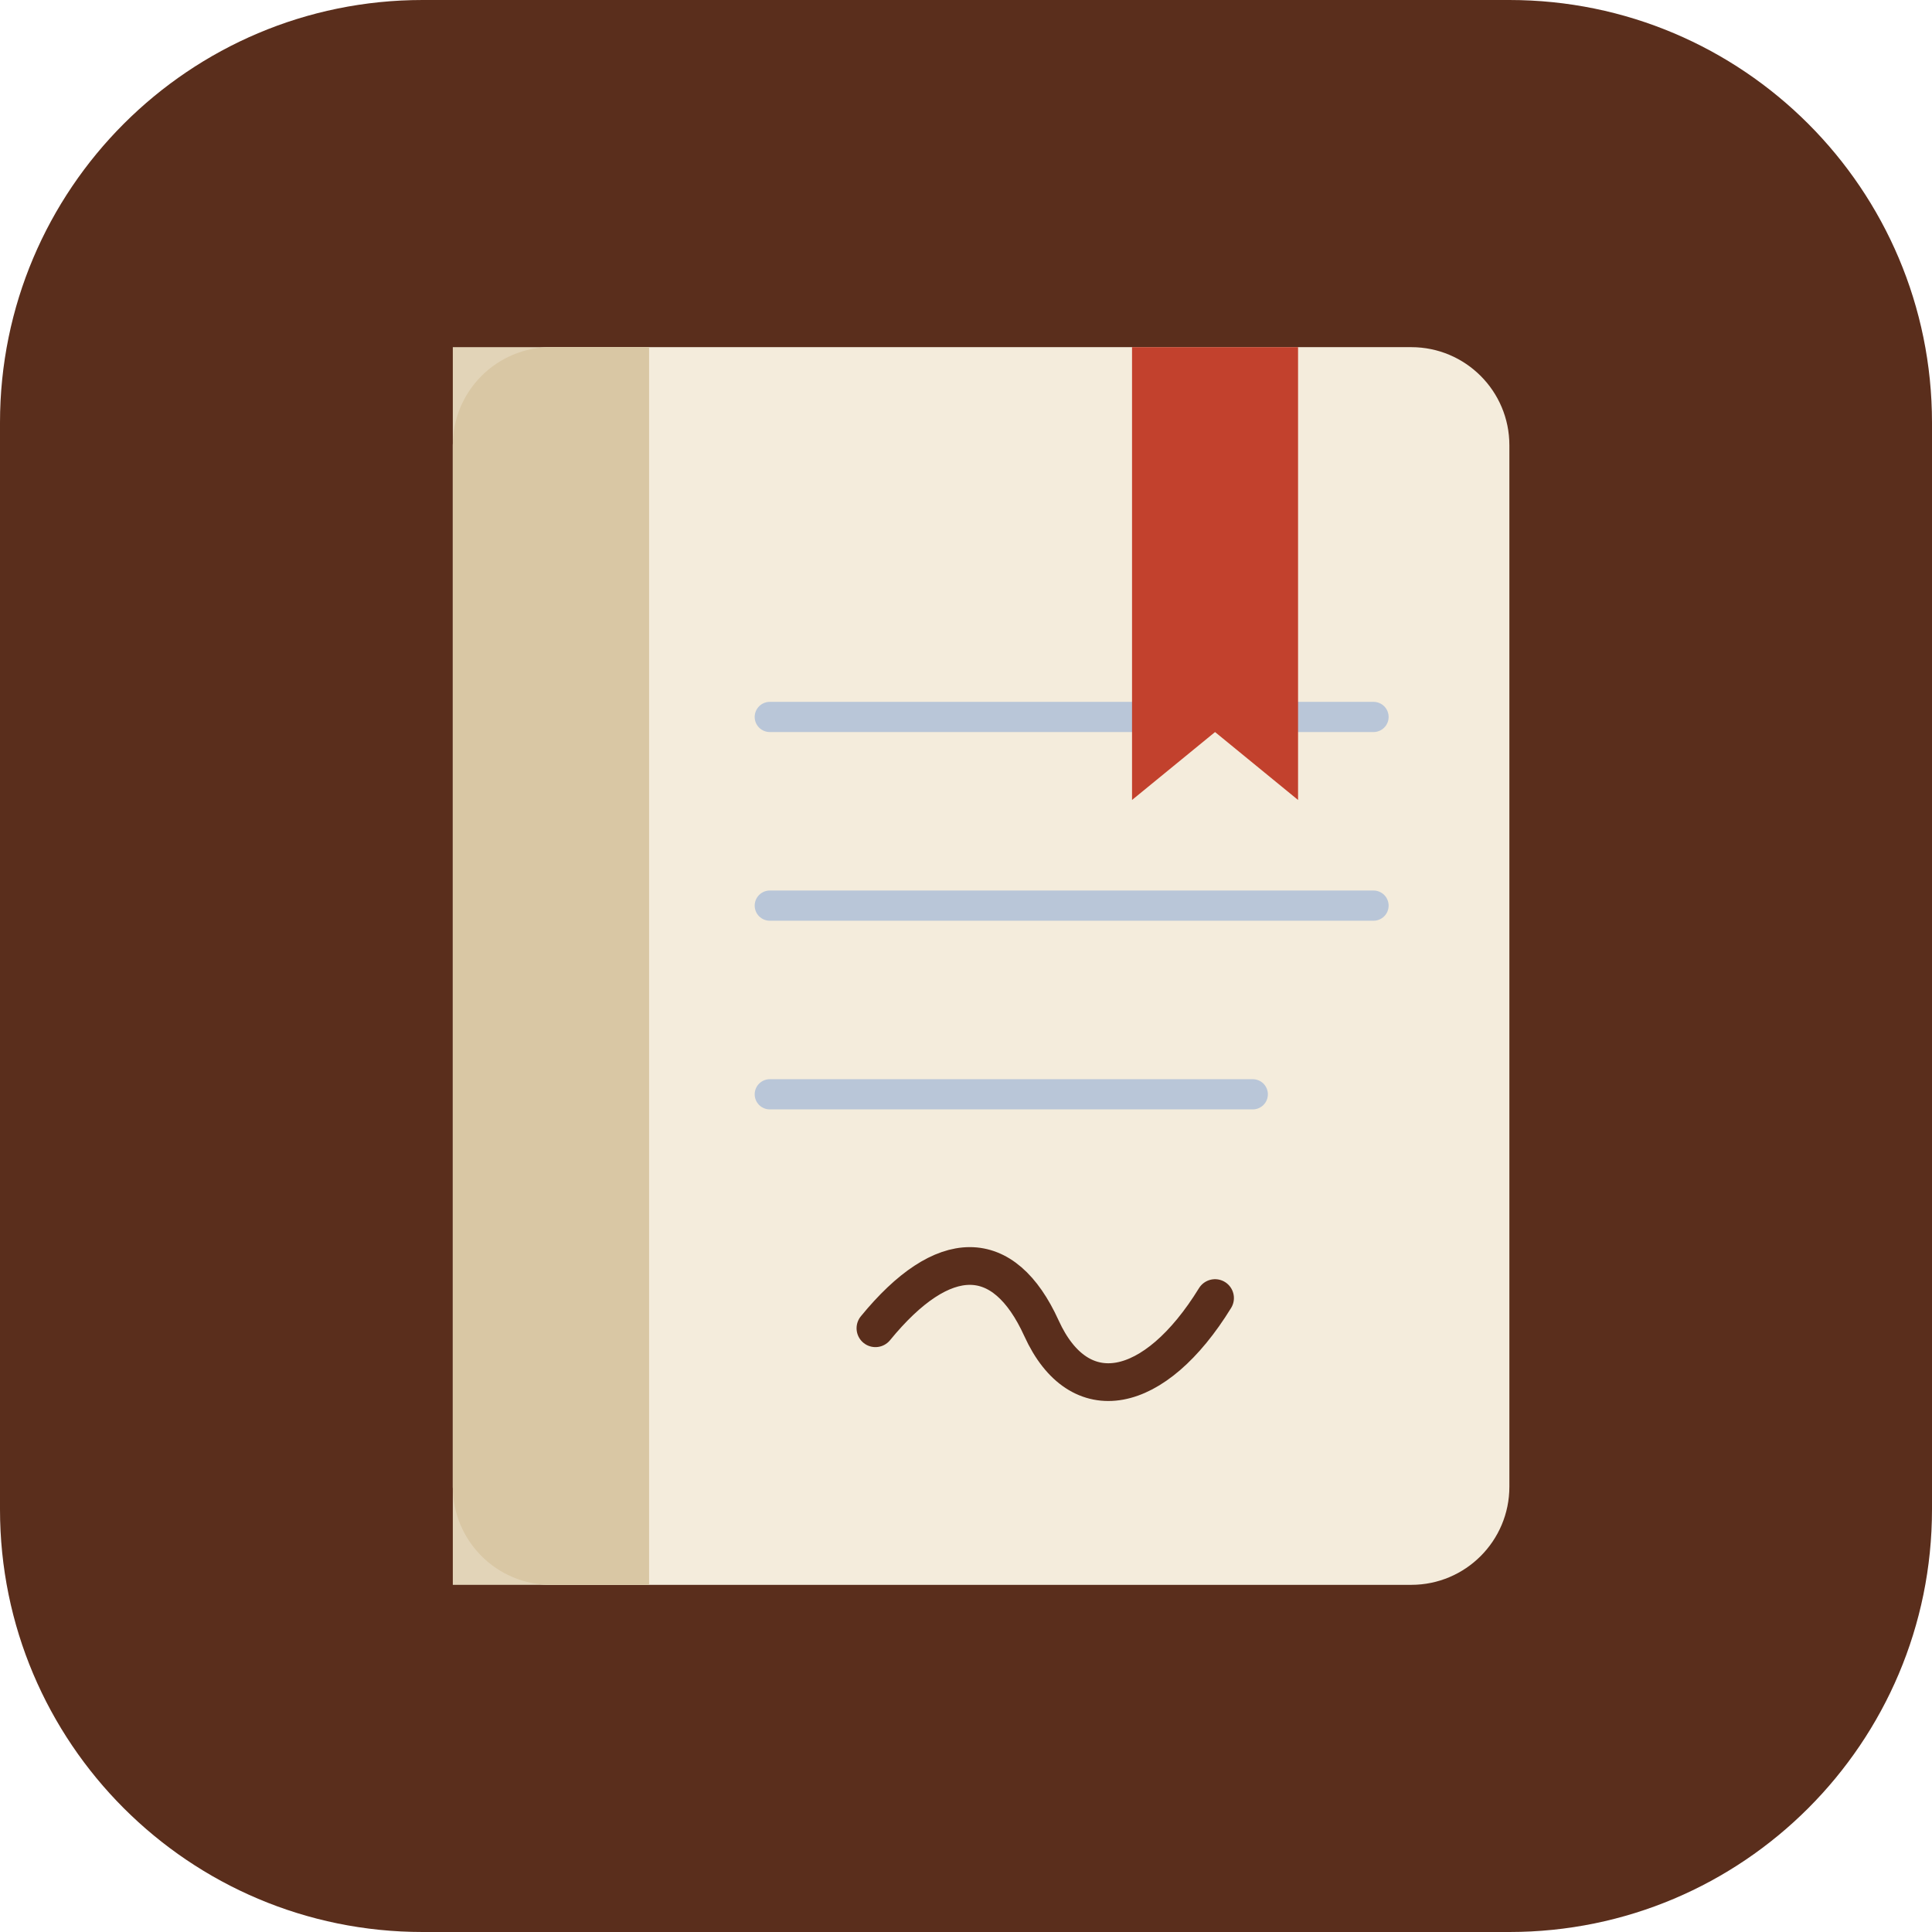
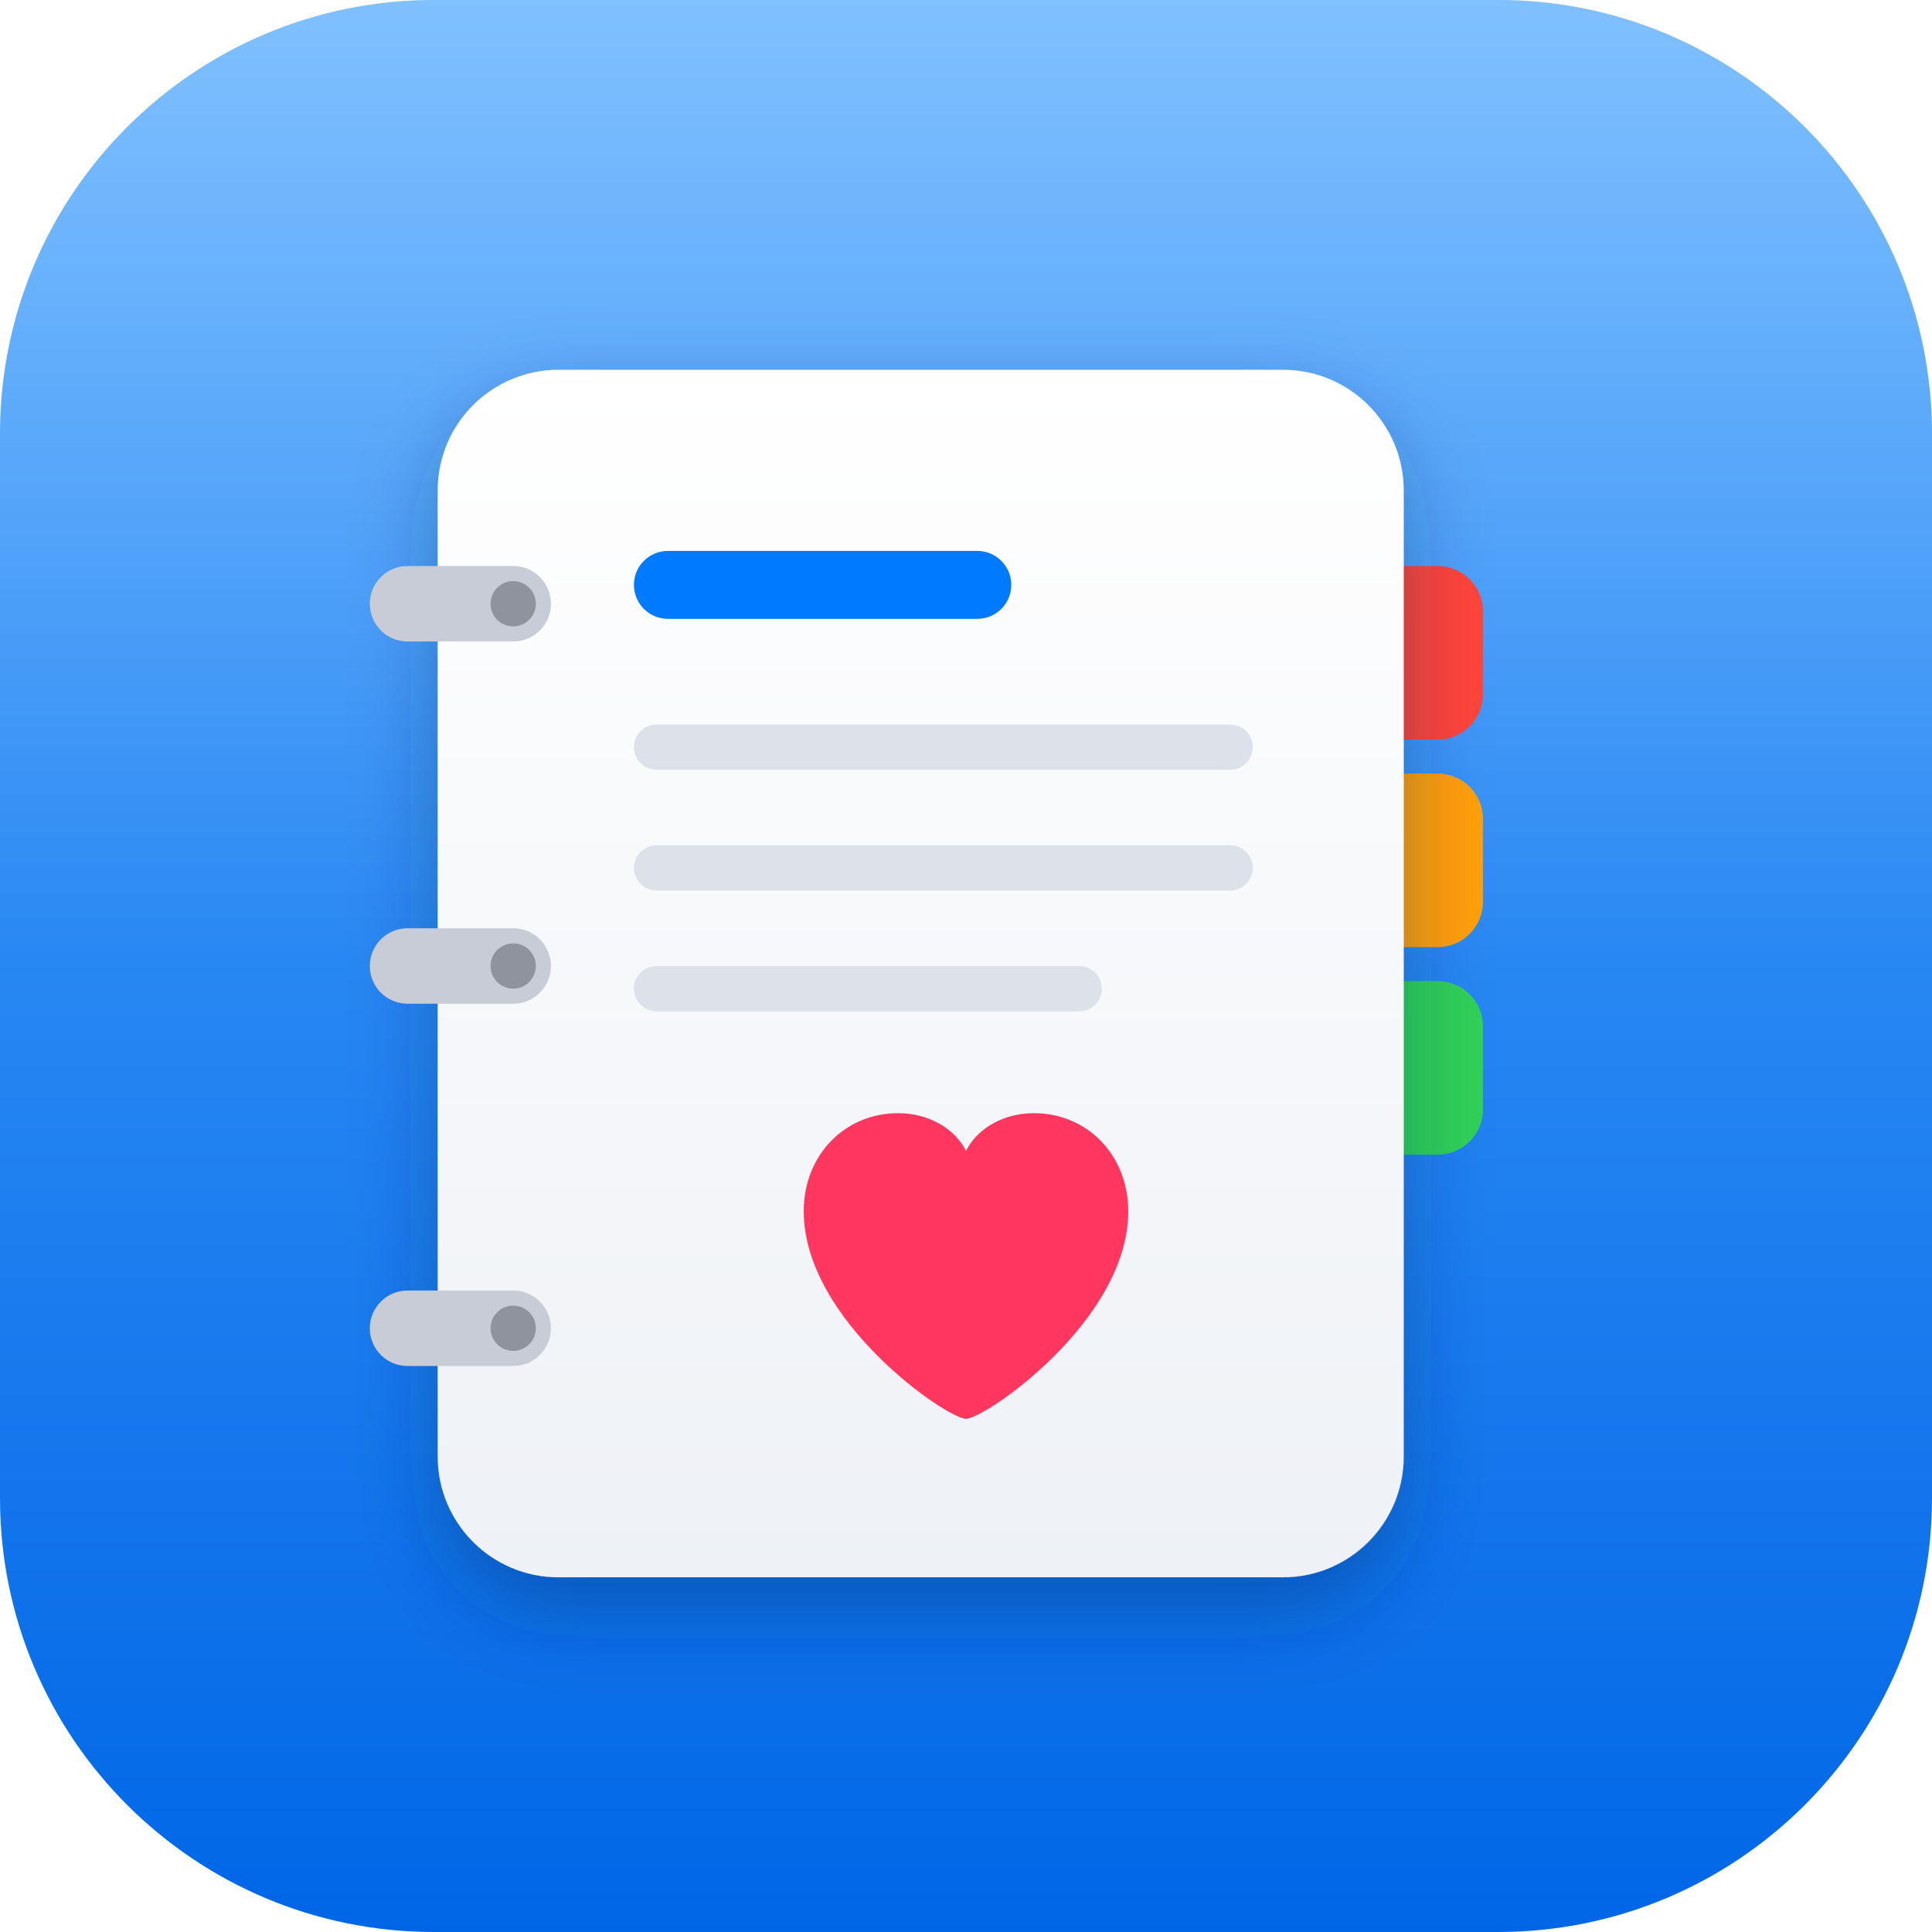
- <svg xmlns="http://www.w3.org/2000/svg" viewBox="0 0 512 512">
-   <rect width="512" height="512" rx="112" fill="#5a2e1c" />
-   <rect x="120" y="92" width="280" height="328" rx="26" fill="#f4ecdc" />
-   <rect x="120" y="92" width="52" height="328" rx="0" fill="#e2d4b8" />
-   <path d="M120 118a26 26 0 0 1 26-26h26v328h-26a26 26 0 0 1-26-26z" fill="#d9c7a4" />
-   <g stroke="#b9c6d8" stroke-width="8" stroke-linecap="round">
-     <line x1="204" y1="190" x2="364" y2="190" />
-     <line x1="204" y1="240" x2="364" y2="240" />
-     <line x1="204" y1="290" x2="332" y2="290" />
+ <svg xmlns="http://www.w3.org/2000/svg" viewBox="0 0 1024 1024">
+   <defs>
+     <linearGradient id="bg" x1="0" y1="0" x2="0" y2="1">
+       <stop offset="0" stop-color="#4fa8ff" />
+       <stop offset="1" stop-color="#0066e6" />
+     </linearGradient>
+     <linearGradient id="page" x1="0" y1="0" x2="0" y2="1">
+       <stop offset="0" stop-color="#ffffff" />
+       <stop offset="1" stop-color="#eef1f6" />
+     </linearGradient>
+     <linearGradient id="sheen" x1="0" y1="0" x2="0" y2="1">
+       <stop offset="0" stop-color="#ffffff" stop-opacity=".28" />
+       <stop offset=".5" stop-color="#ffffff" stop-opacity="0" />
+     </linearGradient>
+     <filter id="shadow" x="-20%" y="-20%" width="140%" height="150%">
+       <feDropShadow dx="0" dy="18" stdDeviation="22" flood-color="#002a66" flood-opacity=".35" />
+     </filter>
+   </defs>
+   <rect width="1024" height="1024" rx="230" fill="url(#bg)" />
+   <rect width="1024" height="1024" rx="230" fill="url(#sheen)" />
+   <g transform="translate(0.0 0.0) scale(1.0)">
+     <g>
+       <rect x="690" y="300" width="96" height="92" rx="24" fill="#ff453a" />
+       <rect x="690" y="410" width="96" height="92" rx="24" fill="#ff9f0a" />
+       <rect x="690" y="520" width="96" height="92" rx="24" fill="#30d158" />
+       <g filter="url(#shadow)">
+         <rect x="232" y="196" width="512" height="640" rx="64" fill="url(#page)" />
+       </g>
+       <g fill="#c7ccd6">
+         <rect x="196" y="300" width="96" height="40" rx="20" />
+         <rect x="196" y="492" width="96" height="40" rx="20" />
+         <rect x="196" y="684" width="96" height="40" rx="20" />
+       </g>
+       <g fill="#8e939e">
+         <circle cx="272" cy="320" r="12" />
+         <circle cx="272" cy="512" r="12" />
+         <circle cx="272" cy="704" r="12" />
+       </g>
+       <rect x="336" y="292" width="200" height="36" rx="18" fill="#007aff" />
+       <g fill="#dde2ea">
+         <rect x="336" y="384" width="328" height="24" rx="12" />
+         <rect x="336" y="448" width="328" height="24" rx="12" />
+         <rect x="336" y="512" width="248" height="24" rx="12" />
+       </g>
+       <path d="M512 752c-10 0-86-52-86-110 0-30 22-52 50-52 16 0 30 8 36 20 6-12 20-20 36-20 28 0 50 22 50 52 0 58-76 110-86 110z" fill="#ff375f" />
+     </g>
  </g>
-   <path d="M300 92h44v120l-22-18-22 18z" fill="#c2412d" />
-   <path d="M232 352c18-22 34-22 44 0s30 18 46-8" fill="none" stroke="#5a2e1c" stroke-width="10" stroke-linecap="round" />
</svg>
